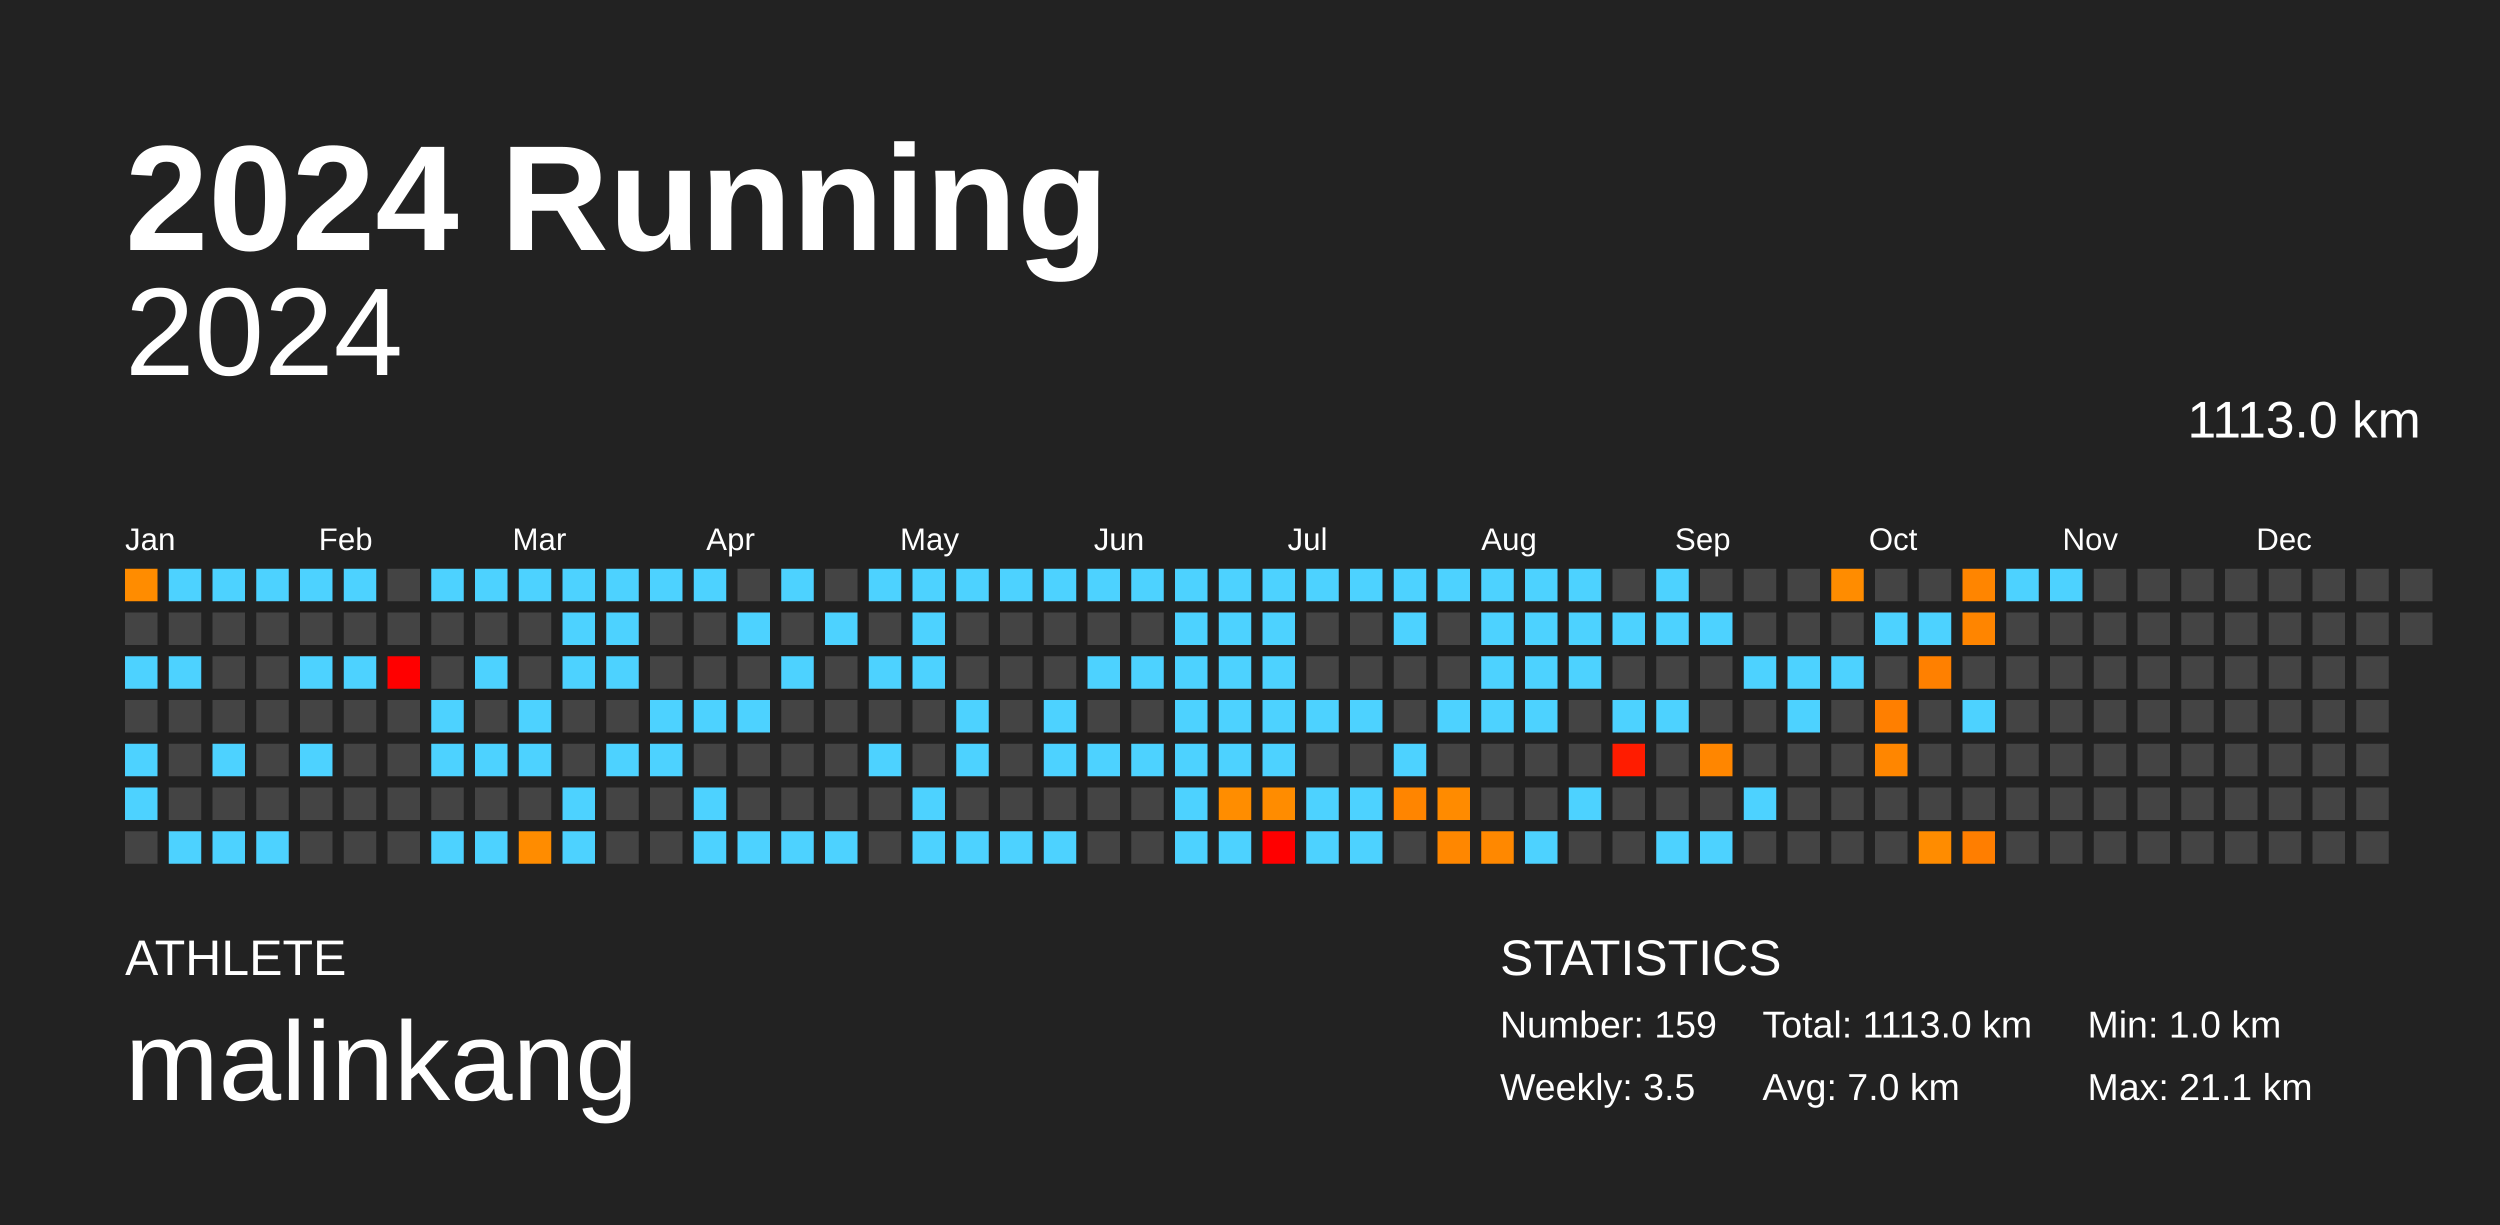
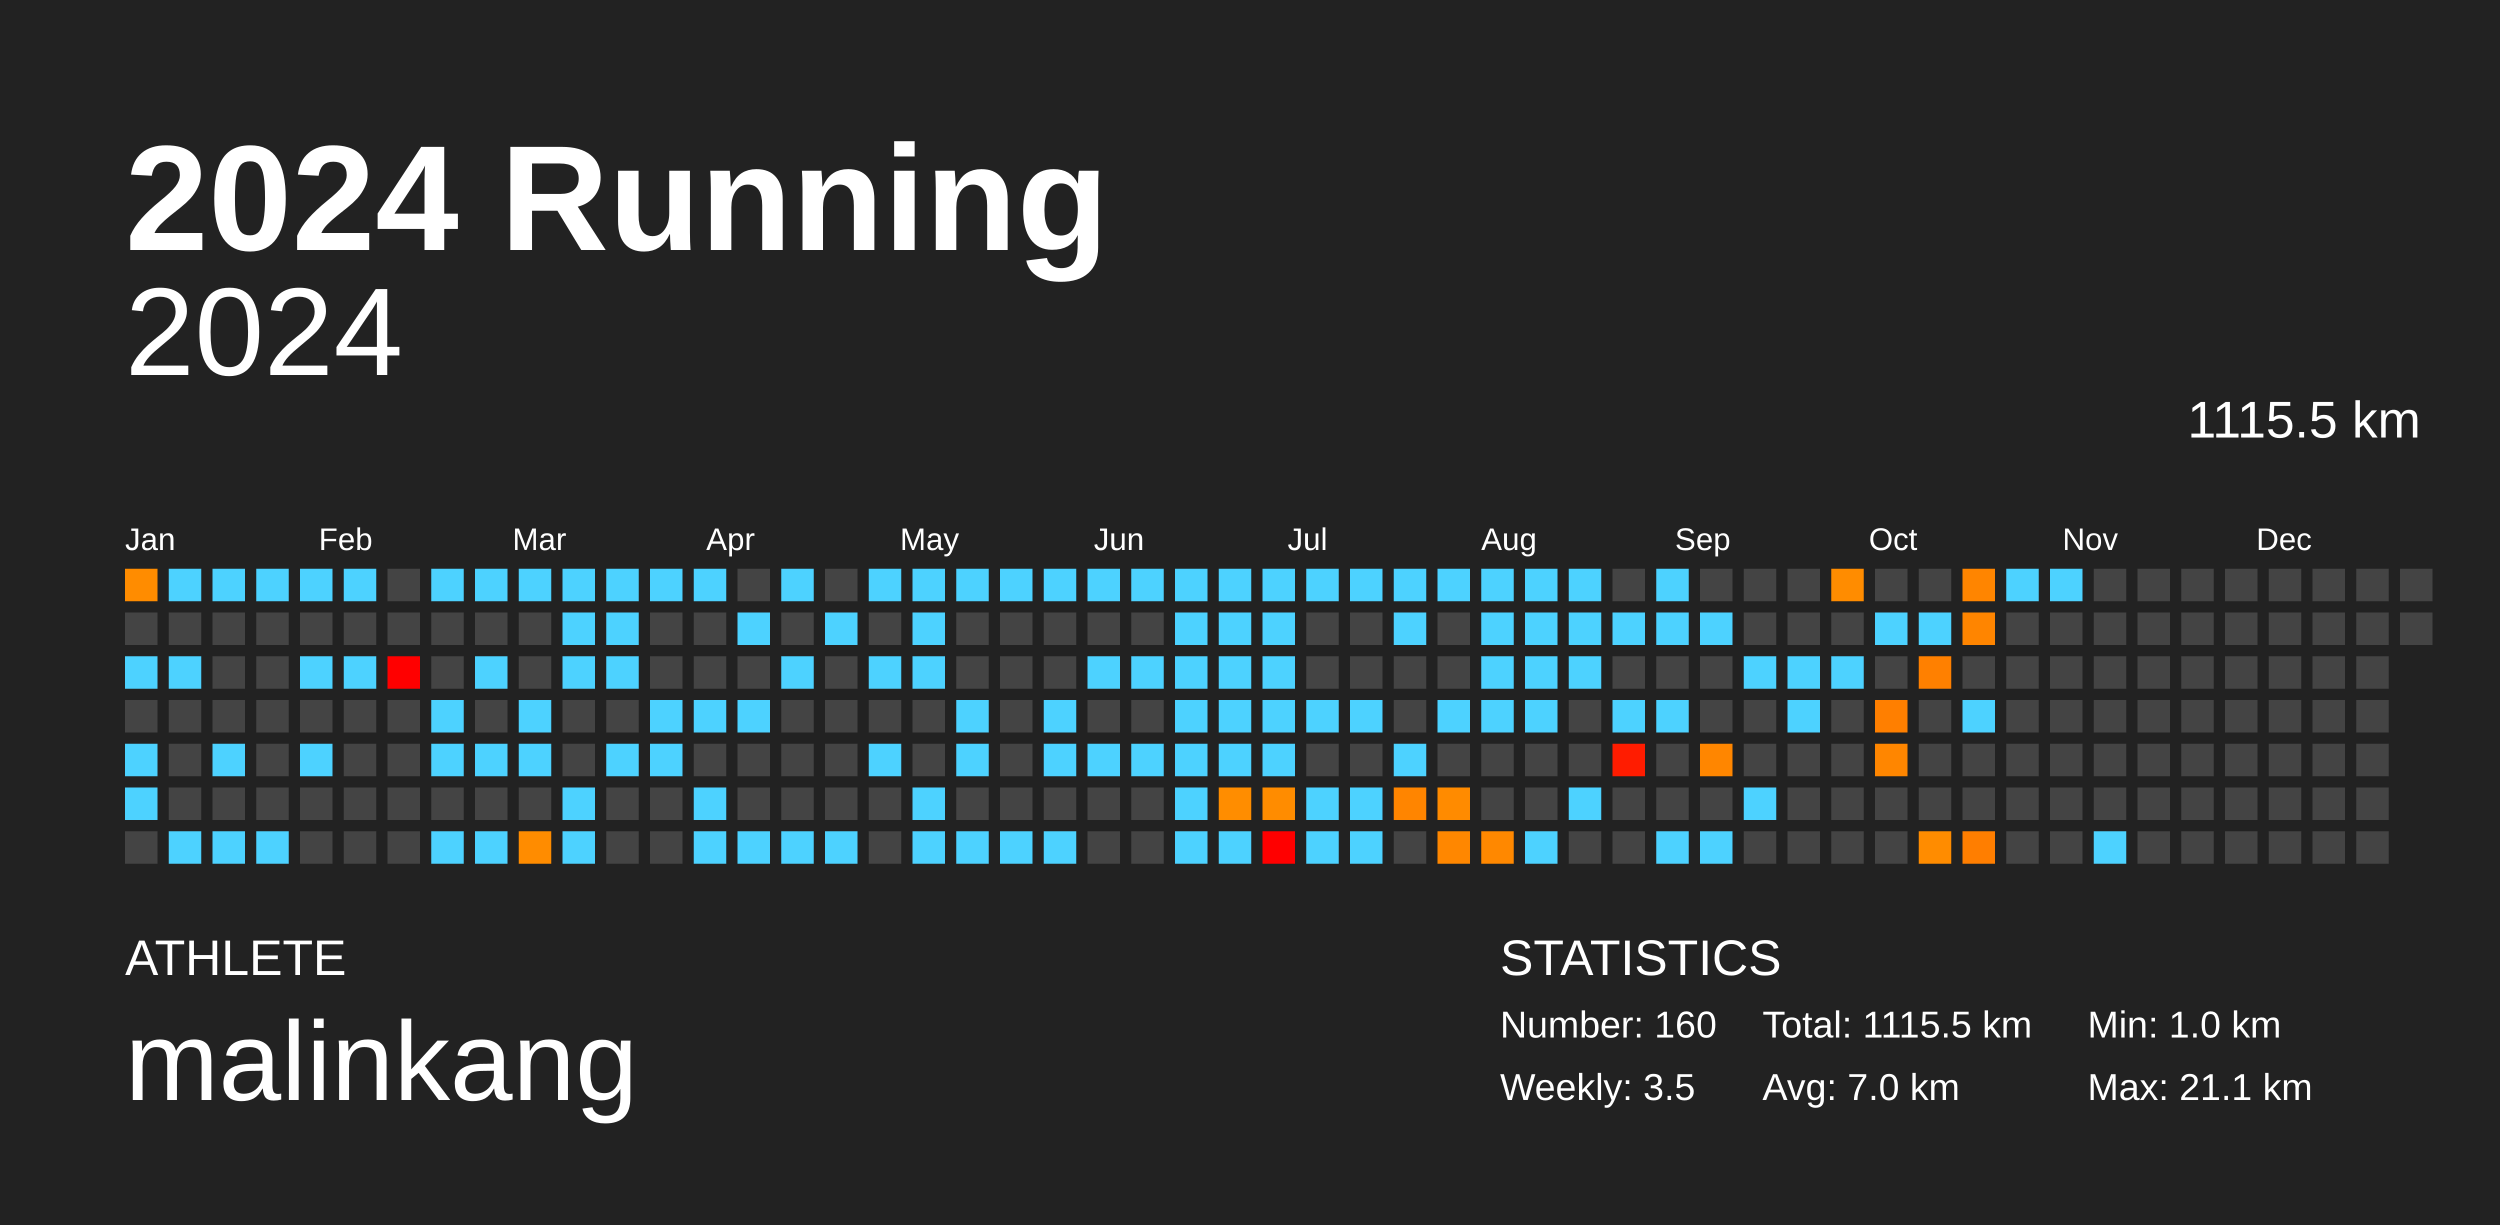
<svg xmlns="http://www.w3.org/2000/svg" baseProfile="full" height="98mm" version="1.1" viewBox="0,0,200,98" width="200mm">
  <defs />
  <rect fill="#222222" height="98" width="200" x="0" y="0" />
  <text fill="#FFFFFF" style="font-size:12px; font-family:Arial; font-weight:bold;" x="10" y="20">2024 Running</text>
  <text fill="#FFFFFF" style="font-size:4px; font-family:Arial" x="10" y="78">ATHLETE</text>
  <text fill="#FFFFFF" style="font-size:9px; font-family:Arial" x="10" y="88">malinkang</text>
  <text fill="#FFFFFF" style="font-size:4px; font-family:Arial" x="120" y="78">STATISTICS</text>
-   <text fill="#FFFFFF" style="font-size:3px; font-family:Arial" x="120" y="83">Number: 159</text>
+   <text fill="#FFFFFF" style="font-size:3px; font-family:Arial" x="120" y="83">Number: 160</text>
  <text fill="#FFFFFF" style="font-size:3px; font-family:Arial" x="120" y="88">Weekly: 3.5</text>
-   <text fill="#FFFFFF" style="font-size:3px; font-family:Arial" x="141" y="83">Total: 1113.0 km</text>
+   <text fill="#FFFFFF" style="font-size:3px; font-family:Arial" x="141" y="83">Total: 1115.5 km</text>
  <text fill="#FFFFFF" style="font-size:3px; font-family:Arial" x="141" y="88">Avg: 7.0 km</text>
  <text fill="#FFFFFF" style="font-size:3px; font-family:Arial" x="167" y="83">Min: 1.0 km</text>
  <text fill="#FFFFFF" style="font-size:3px; font-family:Arial" x="167" y="88">Max: 21.1 km</text>
  <text alignment-baseline="hanging" fill="#FFFFFF" style="font-size:10.0px; font-family:Arial;" x="10" y="30">2024</text>
-   <text alignment-baseline="hanging" fill="#FFFFFF" style="font-size:4.125px; font-family:Arial;" x="175" y="35">1113.0 km</text>
+   <text alignment-baseline="hanging" fill="#FFFFFF" style="font-size:4.125px; font-family:Arial;" x="175" y="35">1115.5 km</text>
  <text fill="#FFFFFF" style="font-size:2.5px; font-family:Arial" x="10.0" y="44">Jan</text>
  <text fill="#FFFFFF" style="font-size:2.5px; font-family:Arial" x="25.5" y="44">Feb</text>
  <text fill="#FFFFFF" style="font-size:2.5px; font-family:Arial" x="41.0" y="44">Mar</text>
  <text fill="#FFFFFF" style="font-size:2.5px; font-family:Arial" x="56.5" y="44">Apr</text>
  <text fill="#FFFFFF" style="font-size:2.5px; font-family:Arial" x="72.0" y="44">May</text>
  <text fill="#FFFFFF" style="font-size:2.5px; font-family:Arial" x="87.5" y="44">Jun</text>
  <text fill="#FFFFFF" style="font-size:2.5px; font-family:Arial" x="103.0" y="44">Jul</text>
  <text fill="#FFFFFF" style="font-size:2.5px; font-family:Arial" x="118.5" y="44">Aug</text>
  <text fill="#FFFFFF" style="font-size:2.5px; font-family:Arial" x="134.0" y="44">Sep</text>
  <text fill="#FFFFFF" style="font-size:2.5px; font-family:Arial" x="149.5" y="44">Oct</text>
  <text fill="#FFFFFF" style="font-size:2.5px; font-family:Arial" x="165.0" y="44">Nov</text>
  <text fill="#FFFFFF" style="font-size:2.5px; font-family:Arial" x="180.5" y="44">Dec</text>
  <rect fill="#ff8c00" height="2.6" width="2.6" x="10.0" y="45.5" />
  <rect fill="#444444" height="2.6" width="2.6" x="10.0" y="49.0" />
  <rect fill="#4dd2ff" height="2.6" width="2.6" x="10.0" y="52.5" />
  <rect fill="#444444" height="2.6" width="2.6" x="10.0" y="56.0" />
  <rect fill="#4dd2ff" height="2.6" width="2.6" x="10.0" y="59.5" />
  <rect fill="#4dd2ff" height="2.6" width="2.6" x="10.0" y="63.0" />
  <rect fill="#444444" height="2.6" width="2.6" x="10.0" y="66.5" />
  <rect fill="#4dd2ff" height="2.6" width="2.6" x="13.5" y="45.5" />
  <rect fill="#444444" height="2.6" width="2.6" x="13.5" y="49.0" />
  <rect fill="#4dd2ff" height="2.6" width="2.6" x="13.5" y="52.5" />
  <rect fill="#444444" height="2.6" width="2.6" x="13.5" y="56.0" />
  <rect fill="#444444" height="2.6" width="2.6" x="13.5" y="59.5" />
  <rect fill="#444444" height="2.6" width="2.6" x="13.5" y="63.0" />
  <rect fill="#4dd2ff" height="2.6" width="2.6" x="13.5" y="66.5" />
  <rect fill="#4dd2ff" height="2.6" width="2.6" x="17.0" y="45.5" />
  <rect fill="#444444" height="2.6" width="2.6" x="17.0" y="49.0" />
  <rect fill="#444444" height="2.6" width="2.6" x="17.0" y="52.5" />
  <rect fill="#444444" height="2.6" width="2.6" x="17.0" y="56.0" />
  <rect fill="#4dd2ff" height="2.6" width="2.6" x="17.0" y="59.5" />
  <rect fill="#444444" height="2.6" width="2.6" x="17.0" y="63.0" />
  <rect fill="#4dd2ff" height="2.6" width="2.6" x="17.0" y="66.5" />
  <rect fill="#4dd2ff" height="2.6" width="2.6" x="20.5" y="45.5" />
  <rect fill="#444444" height="2.6" width="2.6" x="20.5" y="49.0" />
  <rect fill="#444444" height="2.6" width="2.6" x="20.5" y="52.5" />
  <rect fill="#444444" height="2.6" width="2.6" x="20.5" y="56.0" />
  <rect fill="#444444" height="2.6" width="2.6" x="20.5" y="59.5" />
  <rect fill="#444444" height="2.6" width="2.6" x="20.5" y="63.0" />
  <rect fill="#4dd2ff" height="2.6" width="2.6" x="20.5" y="66.5" />
  <rect fill="#4dd2ff" height="2.6" width="2.6" x="24.0" y="45.5" />
  <rect fill="#444444" height="2.6" width="2.6" x="24.0" y="49.0" />
  <rect fill="#4dd2ff" height="2.6" width="2.6" x="24.0" y="52.5" />
  <rect fill="#444444" height="2.6" width="2.6" x="24.0" y="56.0" />
  <rect fill="#4dd2ff" height="2.6" width="2.6" x="24.0" y="59.5" />
  <rect fill="#444444" height="2.6" width="2.6" x="24.0" y="63.0" />
  <rect fill="#444444" height="2.6" width="2.6" x="24.0" y="66.5" />
  <rect fill="#4dd2ff" height="2.6" width="2.6" x="27.5" y="45.5" />
  <rect fill="#444444" height="2.6" width="2.6" x="27.5" y="49.0" />
  <rect fill="#4dd2ff" height="2.6" width="2.6" x="27.5" y="52.5" />
  <rect fill="#444444" height="2.6" width="2.6" x="27.5" y="56.0" />
  <rect fill="#444444" height="2.6" width="2.6" x="27.5" y="59.5" />
  <rect fill="#444444" height="2.6" width="2.6" x="27.5" y="63.0" />
  <rect fill="#444444" height="2.6" width="2.6" x="27.5" y="66.5" />
  <rect fill="#444444" height="2.6" width="2.6" x="31.0" y="45.5" />
  <rect fill="#444444" height="2.6" width="2.6" x="31.0" y="49.0" />
  <rect fill="red" height="2.6" width="2.6" x="31.0" y="52.5" />
  <rect fill="#444444" height="2.6" width="2.6" x="31.0" y="56.0" />
  <rect fill="#444444" height="2.6" width="2.6" x="31.0" y="59.5" />
  <rect fill="#444444" height="2.6" width="2.6" x="31.0" y="63.0" />
  <rect fill="#444444" height="2.6" width="2.6" x="31.0" y="66.5" />
  <rect fill="#4dd2ff" height="2.6" width="2.6" x="34.5" y="45.5" />
  <rect fill="#444444" height="2.6" width="2.6" x="34.5" y="49.0" />
  <rect fill="#444444" height="2.6" width="2.6" x="34.5" y="52.5" />
  <rect fill="#4dd2ff" height="2.6" width="2.6" x="34.5" y="56.0" />
  <rect fill="#4dd2ff" height="2.6" width="2.6" x="34.5" y="59.5" />
  <rect fill="#444444" height="2.6" width="2.6" x="34.5" y="63.0" />
  <rect fill="#4dd2ff" height="2.6" width="2.6" x="34.5" y="66.5" />
  <rect fill="#4dd2ff" height="2.6" width="2.6" x="38.0" y="45.5" />
  <rect fill="#444444" height="2.6" width="2.6" x="38.0" y="49.0" />
  <rect fill="#4dd2ff" height="2.6" width="2.6" x="38.0" y="52.5" />
  <rect fill="#444444" height="2.6" width="2.6" x="38.0" y="56.0" />
  <rect fill="#4dd2ff" height="2.6" width="2.6" x="38.0" y="59.5" />
  <rect fill="#444444" height="2.6" width="2.6" x="38.0" y="63.0" />
  <rect fill="#4dd2ff" height="2.6" width="2.6" x="38.0" y="66.5" />
  <rect fill="#4dd2ff" height="2.6" width="2.6" x="41.5" y="45.5" />
  <rect fill="#444444" height="2.6" width="2.6" x="41.5" y="49.0" />
  <rect fill="#444444" height="2.6" width="2.6" x="41.5" y="52.5" />
  <rect fill="#4dd2ff" height="2.6" width="2.6" x="41.5" y="56.0" />
  <rect fill="#4dd2ff" height="2.6" width="2.6" x="41.5" y="59.5" />
  <rect fill="#444444" height="2.6" width="2.6" x="41.5" y="63.0" />
  <rect fill="#ff8c00" height="2.6" width="2.6" x="41.5" y="66.5" />
  <rect fill="#4dd2ff" height="2.6" width="2.6" x="45.0" y="45.5" />
  <rect fill="#4dd2ff" height="2.6" width="2.6" x="45.0" y="49.0" />
  <rect fill="#4dd2ff" height="2.6" width="2.6" x="45.0" y="52.5" />
  <rect fill="#444444" height="2.6" width="2.6" x="45.0" y="56.0" />
  <rect fill="#444444" height="2.6" width="2.6" x="45.0" y="59.5" />
  <rect fill="#4dd2ff" height="2.6" width="2.6" x="45.0" y="63.0" />
  <rect fill="#4dd2ff" height="2.6" width="2.6" x="45.0" y="66.5" />
  <rect fill="#4dd2ff" height="2.6" width="2.6" x="48.5" y="45.5" />
  <rect fill="#4dd2ff" height="2.6" width="2.6" x="48.5" y="49.0" />
  <rect fill="#4dd2ff" height="2.6" width="2.6" x="48.5" y="52.5" />
  <rect fill="#444444" height="2.6" width="2.6" x="48.5" y="56.0" />
  <rect fill="#4dd2ff" height="2.6" width="2.6" x="48.5" y="59.5" />
  <rect fill="#444444" height="2.6" width="2.6" x="48.5" y="63.0" />
  <rect fill="#444444" height="2.6" width="2.6" x="48.5" y="66.5" />
  <rect fill="#4dd2ff" height="2.6" width="2.6" x="52.0" y="45.5" />
  <rect fill="#444444" height="2.6" width="2.6" x="52.0" y="49.0" />
  <rect fill="#444444" height="2.6" width="2.6" x="52.0" y="52.5" />
  <rect fill="#4dd2ff" height="2.6" width="2.6" x="52.0" y="56.0" />
  <rect fill="#4dd2ff" height="2.6" width="2.6" x="52.0" y="59.5" />
  <rect fill="#444444" height="2.6" width="2.6" x="52.0" y="63.0" />
  <rect fill="#444444" height="2.6" width="2.6" x="52.0" y="66.5" />
  <rect fill="#4dd2ff" height="2.6" width="2.6" x="55.5" y="45.5" />
  <rect fill="#444444" height="2.6" width="2.6" x="55.5" y="49.0" />
  <rect fill="#444444" height="2.6" width="2.6" x="55.5" y="52.5" />
  <rect fill="#4dd2ff" height="2.6" width="2.6" x="55.5" y="56.0" />
  <rect fill="#444444" height="2.6" width="2.6" x="55.5" y="59.5" />
  <rect fill="#4dd2ff" height="2.6" width="2.6" x="55.5" y="63.0" />
  <rect fill="#4dd2ff" height="2.6" width="2.6" x="55.5" y="66.5" />
  <rect fill="#444444" height="2.6" width="2.6" x="59.0" y="45.5" />
  <rect fill="#4dd2ff" height="2.6" width="2.6" x="59.0" y="49.0" />
  <rect fill="#444444" height="2.6" width="2.6" x="59.0" y="52.5" />
  <rect fill="#4dd2ff" height="2.6" width="2.6" x="59.0" y="56.0" />
  <rect fill="#444444" height="2.6" width="2.6" x="59.0" y="59.5" />
  <rect fill="#444444" height="2.6" width="2.6" x="59.0" y="63.0" />
  <rect fill="#4dd2ff" height="2.6" width="2.6" x="59.0" y="66.5" />
  <rect fill="#4dd2ff" height="2.6" width="2.6" x="62.5" y="45.5" />
  <rect fill="#444444" height="2.6" width="2.6" x="62.5" y="49.0" />
  <rect fill="#4dd2ff" height="2.6" width="2.6" x="62.5" y="52.5" />
  <rect fill="#444444" height="2.6" width="2.6" x="62.5" y="56.0" />
  <rect fill="#444444" height="2.6" width="2.6" x="62.5" y="59.5" />
  <rect fill="#444444" height="2.6" width="2.6" x="62.5" y="63.0" />
  <rect fill="#4dd2ff" height="2.6" width="2.6" x="62.5" y="66.5" />
  <rect fill="#444444" height="2.6" width="2.6" x="66.0" y="45.5" />
  <rect fill="#4dd2ff" height="2.6" width="2.6" x="66.0" y="49.0" />
  <rect fill="#444444" height="2.6" width="2.6" x="66.0" y="52.5" />
  <rect fill="#444444" height="2.6" width="2.6" x="66.0" y="56.0" />
  <rect fill="#444444" height="2.6" width="2.6" x="66.0" y="59.5" />
  <rect fill="#444444" height="2.6" width="2.6" x="66.0" y="63.0" />
  <rect fill="#4dd2ff" height="2.6" width="2.6" x="66.0" y="66.5" />
  <rect fill="#4dd2ff" height="2.6" width="2.6" x="69.5" y="45.5" />
  <rect fill="#444444" height="2.6" width="2.6" x="69.5" y="49.0" />
  <rect fill="#4dd2ff" height="2.6" width="2.6" x="69.5" y="52.5" />
  <rect fill="#444444" height="2.6" width="2.6" x="69.5" y="56.0" />
  <rect fill="#4dd2ff" height="2.6" width="2.6" x="69.5" y="59.5" />
  <rect fill="#444444" height="2.6" width="2.6" x="69.5" y="63.0" />
  <rect fill="#444444" height="2.6" width="2.6" x="69.5" y="66.5" />
  <rect fill="#4dd2ff" height="2.6" width="2.6" x="73.0" y="45.5" />
  <rect fill="#4dd2ff" height="2.6" width="2.6" x="73.0" y="49.0" />
  <rect fill="#4dd2ff" height="2.6" width="2.6" x="73.0" y="52.5" />
  <rect fill="#444444" height="2.6" width="2.6" x="73.0" y="56.0" />
  <rect fill="#444444" height="2.6" width="2.6" x="73.0" y="59.5" />
  <rect fill="#4dd2ff" height="2.6" width="2.6" x="73.0" y="63.0" />
  <rect fill="#4dd2ff" height="2.6" width="2.6" x="73.0" y="66.5" />
  <rect fill="#4dd2ff" height="2.6" width="2.6" x="76.5" y="45.5" />
  <rect fill="#444444" height="2.6" width="2.6" x="76.5" y="49.0" />
  <rect fill="#444444" height="2.6" width="2.6" x="76.5" y="52.5" />
  <rect fill="#4dd2ff" height="2.6" width="2.6" x="76.5" y="56.0" />
  <rect fill="#4dd2ff" height="2.6" width="2.6" x="76.5" y="59.5" />
  <rect fill="#444444" height="2.6" width="2.6" x="76.5" y="63.0" />
  <rect fill="#4dd2ff" height="2.6" width="2.6" x="76.5" y="66.5" />
  <rect fill="#4dd2ff" height="2.6" width="2.6" x="80.0" y="45.5" />
  <rect fill="#444444" height="2.6" width="2.6" x="80.0" y="49.0" />
  <rect fill="#444444" height="2.6" width="2.6" x="80.0" y="52.5" />
  <rect fill="#444444" height="2.6" width="2.6" x="80.0" y="56.0" />
  <rect fill="#444444" height="2.6" width="2.6" x="80.0" y="59.5" />
  <rect fill="#444444" height="2.6" width="2.6" x="80.0" y="63.0" />
  <rect fill="#4dd2ff" height="2.6" width="2.6" x="80.0" y="66.5" />
  <rect fill="#4dd2ff" height="2.6" width="2.6" x="83.5" y="45.5" />
  <rect fill="#444444" height="2.6" width="2.6" x="83.5" y="49.0" />
  <rect fill="#444444" height="2.6" width="2.6" x="83.5" y="52.5" />
  <rect fill="#4dd2ff" height="2.6" width="2.6" x="83.5" y="56.0" />
  <rect fill="#4dd2ff" height="2.6" width="2.6" x="83.5" y="59.5" />
  <rect fill="#444444" height="2.6" width="2.6" x="83.5" y="63.0" />
  <rect fill="#4dd2ff" height="2.6" width="2.6" x="83.5" y="66.5" />
  <rect fill="#4dd2ff" height="2.6" width="2.6" x="87.0" y="45.5" />
  <rect fill="#444444" height="2.6" width="2.6" x="87.0" y="49.0" />
  <rect fill="#4dd2ff" height="2.6" width="2.6" x="87.0" y="52.5" />
  <rect fill="#444444" height="2.6" width="2.6" x="87.0" y="56.0" />
  <rect fill="#4dd2ff" height="2.6" width="2.6" x="87.0" y="59.5" />
  <rect fill="#444444" height="2.6" width="2.6" x="87.0" y="63.0" />
  <rect fill="#444444" height="2.6" width="2.6" x="87.0" y="66.5" />
  <rect fill="#4dd2ff" height="2.6" width="2.6" x="90.5" y="45.5" />
  <rect fill="#444444" height="2.6" width="2.6" x="90.5" y="49.0" />
  <rect fill="#4dd2ff" height="2.6" width="2.6" x="90.5" y="52.5" />
  <rect fill="#444444" height="2.6" width="2.6" x="90.5" y="56.0" />
  <rect fill="#4dd2ff" height="2.6" width="2.6" x="90.5" y="59.5" />
  <rect fill="#444444" height="2.6" width="2.6" x="90.5" y="63.0" />
  <rect fill="#444444" height="2.6" width="2.6" x="90.5" y="66.5" />
  <rect fill="#4dd2ff" height="2.6" width="2.6" x="94.0" y="45.5" />
  <rect fill="#4dd2ff" height="2.6" width="2.6" x="94.0" y="49.0" />
  <rect fill="#4dd2ff" height="2.6" width="2.6" x="94.0" y="52.5" />
  <rect fill="#4dd2ff" height="2.6" width="2.6" x="94.0" y="56.0" />
  <rect fill="#4dd2ff" height="2.6" width="2.6" x="94.0" y="59.5" />
  <rect fill="#4dd2ff" height="2.6" width="2.6" x="94.0" y="63.0" />
  <rect fill="#4dd2ff" height="2.6" width="2.6" x="94.0" y="66.5" />
  <rect fill="#4dd2ff" height="2.6" width="2.6" x="97.5" y="45.5" />
  <rect fill="#4dd2ff" height="2.6" width="2.6" x="97.5" y="49.0" />
  <rect fill="#4dd2ff" height="2.6" width="2.6" x="97.5" y="52.5" />
  <rect fill="#4dd2ff" height="2.6" width="2.6" x="97.5" y="56.0" />
  <rect fill="#4dd2ff" height="2.6" width="2.6" x="97.5" y="59.5" />
  <rect fill="#ff8d00" height="2.6" width="2.6" x="97.5" y="63.0" />
  <rect fill="#4dd2ff" height="2.6" width="2.6" x="97.5" y="66.5" />
  <rect fill="#4dd2ff" height="2.6" width="2.6" x="101.0" y="45.5" />
  <rect fill="#4dd2ff" height="2.6" width="2.6" x="101.0" y="49.0" />
  <rect fill="#4dd2ff" height="2.6" width="2.6" x="101.0" y="52.5" />
  <rect fill="#4dd2ff" height="2.6" width="2.6" x="101.0" y="56.0" />
  <rect fill="#4dd2ff" height="2.6" width="2.6" x="101.0" y="59.5" />
  <rect fill="#ff8c00" height="2.6" width="2.6" x="101.0" y="63.0" />
  <rect fill="red" height="2.6" width="2.6" x="101.0" y="66.5" />
  <rect fill="#4dd2ff" height="2.6" width="2.6" x="104.5" y="45.5" />
  <rect fill="#444444" height="2.6" width="2.6" x="104.5" y="49.0" />
  <rect fill="#444444" height="2.6" width="2.6" x="104.5" y="52.5" />
  <rect fill="#4dd2ff" height="2.6" width="2.6" x="104.5" y="56.0" />
  <rect fill="#444444" height="2.6" width="2.6" x="104.5" y="59.5" />
  <rect fill="#4dd2ff" height="2.6" width="2.6" x="104.5" y="63.0" />
  <rect fill="#4dd2ff" height="2.6" width="2.6" x="104.5" y="66.5" />
  <rect fill="#4dd2ff" height="2.6" width="2.6" x="108.0" y="45.5" />
  <rect fill="#444444" height="2.6" width="2.6" x="108.0" y="49.0" />
  <rect fill="#444444" height="2.6" width="2.6" x="108.0" y="52.5" />
  <rect fill="#4dd2ff" height="2.6" width="2.6" x="108.0" y="56.0" />
  <rect fill="#444444" height="2.6" width="2.6" x="108.0" y="59.5" />
  <rect fill="#4dd2ff" height="2.6" width="2.6" x="108.0" y="63.0" />
  <rect fill="#4dd2ff" height="2.6" width="2.6" x="108.0" y="66.5" />
  <rect fill="#4dd2ff" height="2.6" width="2.6" x="111.5" y="45.5" />
  <rect fill="#4dd2ff" height="2.6" width="2.6" x="111.5" y="49.0" />
  <rect fill="#444444" height="2.6" width="2.6" x="111.5" y="52.5" />
  <rect fill="#444444" height="2.6" width="2.6" x="111.5" y="56.0" />
  <rect fill="#4dd2ff" height="2.6" width="2.6" x="111.5" y="59.5" />
  <rect fill="#ff8500" height="2.6" width="2.6" x="111.5" y="63.0" />
  <rect fill="#444444" height="2.6" width="2.6" x="111.5" y="66.5" />
  <rect fill="#4dd2ff" height="2.6" width="2.6" x="115.0" y="45.5" />
  <rect fill="#444444" height="2.6" width="2.6" x="115.0" y="49.0" />
  <rect fill="#444444" height="2.6" width="2.6" x="115.0" y="52.5" />
  <rect fill="#4dd2ff" height="2.6" width="2.6" x="115.0" y="56.0" />
  <rect fill="#444444" height="2.6" width="2.6" x="115.0" y="59.5" />
  <rect fill="#ff8b00" height="2.6" width="2.6" x="115.0" y="63.0" />
  <rect fill="#ff8700" height="2.6" width="2.6" x="115.0" y="66.5" />
  <rect fill="#4dd2ff" height="2.6" width="2.6" x="118.5" y="45.5" />
  <rect fill="#4dd2ff" height="2.6" width="2.6" x="118.5" y="49.0" />
  <rect fill="#4dd2ff" height="2.6" width="2.6" x="118.5" y="52.5" />
  <rect fill="#4dd2ff" height="2.6" width="2.6" x="118.5" y="56.0" />
  <rect fill="#444444" height="2.6" width="2.6" x="118.5" y="59.5" />
  <rect fill="#444444" height="2.6" width="2.6" x="118.5" y="63.0" />
  <rect fill="#ff8800" height="2.6" width="2.6" x="118.5" y="66.5" />
  <rect fill="#4dd2ff" height="2.6" width="2.6" x="122.0" y="45.5" />
  <rect fill="#4dd2ff" height="2.6" width="2.6" x="122.0" y="49.0" />
  <rect fill="#4dd2ff" height="2.6" width="2.6" x="122.0" y="52.5" />
  <rect fill="#4dd2ff" height="2.6" width="2.6" x="122.0" y="56.0" />
  <rect fill="#444444" height="2.6" width="2.6" x="122.0" y="59.5" />
  <rect fill="#444444" height="2.6" width="2.6" x="122.0" y="63.0" />
  <rect fill="#4dd2ff" height="2.6" width="2.6" x="122.0" y="66.5" />
  <rect fill="#4dd2ff" height="2.6" width="2.6" x="125.5" y="45.5" />
  <rect fill="#4dd2ff" height="2.6" width="2.6" x="125.5" y="49.0" />
  <rect fill="#4dd2ff" height="2.6" width="2.6" x="125.5" y="52.5" />
  <rect fill="#444444" height="2.6" width="2.6" x="125.5" y="56.0" />
  <rect fill="#444444" height="2.6" width="2.6" x="125.5" y="59.5" />
  <rect fill="#4dd2ff" height="2.6" width="2.6" x="125.5" y="63.0" />
  <rect fill="#444444" height="2.6" width="2.6" x="125.5" y="66.5" />
  <rect fill="#444444" height="2.6" width="2.6" x="129.0" y="45.5" />
  <rect fill="#4dd2ff" height="2.6" width="2.6" x="129.0" y="49.0" />
  <rect fill="#444444" height="2.6" width="2.6" x="129.0" y="52.5" />
  <rect fill="#4dd2ff" height="2.6" width="2.6" x="129.0" y="56.0" />
  <rect fill="#ff1c00" height="2.6" width="2.6" x="129.0" y="59.5" />
  <rect fill="#444444" height="2.6" width="2.6" x="129.0" y="63.0" />
  <rect fill="#444444" height="2.6" width="2.6" x="129.0" y="66.5" />
  <rect fill="#4dd2ff" height="2.6" width="2.6" x="132.5" y="45.5" />
  <rect fill="#4dd2ff" height="2.6" width="2.6" x="132.5" y="49.0" />
  <rect fill="#444444" height="2.6" width="2.6" x="132.5" y="52.5" />
  <rect fill="#4dd2ff" height="2.6" width="2.6" x="132.5" y="56.0" />
  <rect fill="#444444" height="2.6" width="2.6" x="132.5" y="59.5" />
  <rect fill="#444444" height="2.6" width="2.6" x="132.5" y="63.0" />
  <rect fill="#4dd2ff" height="2.6" width="2.6" x="132.5" y="66.5" />
  <rect fill="#444444" height="2.6" width="2.6" x="136.0" y="45.5" />
  <rect fill="#4dd2ff" height="2.6" width="2.6" x="136.0" y="49.0" />
  <rect fill="#444444" height="2.6" width="2.6" x="136.0" y="52.5" />
  <rect fill="#444444" height="2.6" width="2.6" x="136.0" y="56.0" />
  <rect fill="#ff8600" height="2.6" width="2.6" x="136.0" y="59.5" />
  <rect fill="#444444" height="2.6" width="2.6" x="136.0" y="63.0" />
  <rect fill="#4dd2ff" height="2.6" width="2.6" x="136.0" y="66.5" />
  <rect fill="#444444" height="2.6" width="2.6" x="139.5" y="45.5" />
  <rect fill="#444444" height="2.6" width="2.6" x="139.5" y="49.0" />
  <rect fill="#4dd2ff" height="2.6" width="2.6" x="139.5" y="52.5" />
  <rect fill="#444444" height="2.6" width="2.6" x="139.5" y="56.0" />
  <rect fill="#444444" height="2.6" width="2.6" x="139.5" y="59.5" />
  <rect fill="#4dd2ff" height="2.6" width="2.6" x="139.5" y="63.0" />
  <rect fill="#444444" height="2.6" width="2.6" x="139.5" y="66.5" />
  <rect fill="#444444" height="2.6" width="2.6" x="143.0" y="45.5" />
  <rect fill="#444444" height="2.6" width="2.6" x="143.0" y="49.0" />
  <rect fill="#4dd2ff" height="2.6" width="2.6" x="143.0" y="52.5" />
  <rect fill="#4dd2ff" height="2.6" width="2.6" x="143.0" y="56.0" />
  <rect fill="#444444" height="2.6" width="2.6" x="143.0" y="59.5" />
  <rect fill="#444444" height="2.6" width="2.6" x="143.0" y="63.0" />
  <rect fill="#444444" height="2.6" width="2.6" x="143.0" y="66.5" />
  <rect fill="#ff8c00" height="2.6" width="2.6" x="146.5" y="45.5" />
  <rect fill="#444444" height="2.6" width="2.6" x="146.5" y="49.0" />
  <rect fill="#4dd2ff" height="2.6" width="2.6" x="146.5" y="52.5" />
  <rect fill="#444444" height="2.6" width="2.6" x="146.5" y="56.0" />
  <rect fill="#444444" height="2.6" width="2.6" x="146.5" y="59.5" />
  <rect fill="#444444" height="2.6" width="2.6" x="146.5" y="63.0" />
  <rect fill="#444444" height="2.6" width="2.6" x="146.5" y="66.5" />
  <rect fill="#444444" height="2.6" width="2.6" x="150.0" y="45.5" />
  <rect fill="#4dd2ff" height="2.6" width="2.6" x="150.0" y="49.0" />
  <rect fill="#444444" height="2.6" width="2.6" x="150.0" y="52.5" />
  <rect fill="#ff7f00" height="2.6" width="2.6" x="150.0" y="56.0" />
  <rect fill="#ff8600" height="2.6" width="2.6" x="150.0" y="59.5" />
  <rect fill="#444444" height="2.6" width="2.6" x="150.0" y="63.0" />
  <rect fill="#444444" height="2.6" width="2.6" x="150.0" y="66.5" />
  <rect fill="#444444" height="2.6" width="2.6" x="153.5" y="45.5" />
  <rect fill="#4dd2ff" height="2.6" width="2.6" x="153.5" y="49.0" />
  <rect fill="#ff8000" height="2.6" width="2.6" x="153.5" y="52.5" />
  <rect fill="#444444" height="2.6" width="2.6" x="153.5" y="56.0" />
  <rect fill="#444444" height="2.6" width="2.6" x="153.5" y="59.5" />
  <rect fill="#444444" height="2.6" width="2.6" x="153.5" y="63.0" />
  <rect fill="#ff8c00" height="2.6" width="2.6" x="153.5" y="66.5" />
  <rect fill="#ff8500" height="2.6" width="2.6" x="157.0" y="45.5" />
  <rect fill="#ff8500" height="2.6" width="2.6" x="157.0" y="49.0" />
  <rect fill="#444444" height="2.6" width="2.6" x="157.0" y="52.5" />
  <rect fill="#4dd2ff" height="2.6" width="2.6" x="157.0" y="56.0" />
  <rect fill="#444444" height="2.6" width="2.6" x="157.0" y="59.5" />
  <rect fill="#444444" height="2.6" width="2.6" x="157.0" y="63.0" />
  <rect fill="#ff7e00" height="2.6" width="2.6" x="157.0" y="66.5" />
  <rect fill="#4dd2ff" height="2.6" width="2.6" x="160.5" y="45.5" />
  <rect fill="#444444" height="2.6" width="2.6" x="160.5" y="49.0" />
  <rect fill="#444444" height="2.6" width="2.6" x="160.5" y="52.5" />
  <rect fill="#444444" height="2.6" width="2.6" x="160.5" y="56.0" />
  <rect fill="#444444" height="2.6" width="2.6" x="160.5" y="59.5" />
  <rect fill="#444444" height="2.6" width="2.6" x="160.5" y="63.0" />
  <rect fill="#444444" height="2.6" width="2.6" x="160.5" y="66.5" />
  <rect fill="#4dd2ff" height="2.6" width="2.6" x="164.0" y="45.5" />
  <rect fill="#444444" height="2.6" width="2.6" x="164.0" y="49.0" />
  <rect fill="#444444" height="2.6" width="2.6" x="164.0" y="52.5" />
  <rect fill="#444444" height="2.6" width="2.6" x="164.0" y="56.0" />
  <rect fill="#444444" height="2.6" width="2.6" x="164.0" y="59.5" />
  <rect fill="#444444" height="2.6" width="2.6" x="164.0" y="63.0" />
  <rect fill="#444444" height="2.6" width="2.6" x="164.0" y="66.5" />
  <rect fill="#444444" height="2.6" width="2.6" x="167.5" y="45.5" />
  <rect fill="#444444" height="2.6" width="2.6" x="167.5" y="49.0" />
  <rect fill="#444444" height="2.6" width="2.6" x="167.5" y="52.5" />
  <rect fill="#444444" height="2.6" width="2.6" x="167.5" y="56.0" />
  <rect fill="#444444" height="2.6" width="2.6" x="167.5" y="59.5" />
  <rect fill="#444444" height="2.6" width="2.6" x="167.5" y="63.0" />
-   <rect fill="#444444" height="2.6" width="2.6" x="167.5" y="66.5" />
+   <rect fill="#4dd2ff" height="2.6" width="2.6" x="167.5" y="66.5" />
  <rect fill="#444444" height="2.6" width="2.6" x="171.0" y="45.5" />
  <rect fill="#444444" height="2.6" width="2.6" x="171.0" y="49.0" />
  <rect fill="#444444" height="2.6" width="2.6" x="171.0" y="52.5" />
  <rect fill="#444444" height="2.6" width="2.6" x="171.0" y="56.0" />
  <rect fill="#444444" height="2.6" width="2.6" x="171.0" y="59.5" />
  <rect fill="#444444" height="2.6" width="2.6" x="171.0" y="63.0" />
  <rect fill="#444444" height="2.6" width="2.6" x="171.0" y="66.5" />
  <rect fill="#444444" height="2.6" width="2.6" x="174.5" y="45.5" />
  <rect fill="#444444" height="2.6" width="2.6" x="174.5" y="49.0" />
  <rect fill="#444444" height="2.6" width="2.6" x="174.5" y="52.5" />
  <rect fill="#444444" height="2.6" width="2.6" x="174.5" y="56.0" />
  <rect fill="#444444" height="2.6" width="2.6" x="174.5" y="59.5" />
  <rect fill="#444444" height="2.6" width="2.6" x="174.5" y="63.0" />
  <rect fill="#444444" height="2.6" width="2.6" x="174.5" y="66.5" />
  <rect fill="#444444" height="2.6" width="2.6" x="178.0" y="45.5" />
  <rect fill="#444444" height="2.6" width="2.6" x="178.0" y="49.0" />
  <rect fill="#444444" height="2.6" width="2.6" x="178.0" y="52.5" />
  <rect fill="#444444" height="2.6" width="2.6" x="178.0" y="56.0" />
  <rect fill="#444444" height="2.6" width="2.6" x="178.0" y="59.5" />
  <rect fill="#444444" height="2.6" width="2.6" x="178.0" y="63.0" />
  <rect fill="#444444" height="2.6" width="2.6" x="178.0" y="66.5" />
  <rect fill="#444444" height="2.6" width="2.6" x="181.5" y="45.5" />
  <rect fill="#444444" height="2.6" width="2.6" x="181.5" y="49.0" />
  <rect fill="#444444" height="2.6" width="2.6" x="181.5" y="52.5" />
  <rect fill="#444444" height="2.6" width="2.6" x="181.5" y="56.0" />
  <rect fill="#444444" height="2.6" width="2.6" x="181.5" y="59.5" />
  <rect fill="#444444" height="2.6" width="2.6" x="181.5" y="63.0" />
  <rect fill="#444444" height="2.6" width="2.6" x="181.5" y="66.5" />
  <rect fill="#444444" height="2.6" width="2.6" x="185.0" y="45.5" />
  <rect fill="#444444" height="2.6" width="2.6" x="185.0" y="49.0" />
  <rect fill="#444444" height="2.6" width="2.6" x="185.0" y="52.5" />
  <rect fill="#444444" height="2.6" width="2.6" x="185.0" y="56.0" />
  <rect fill="#444444" height="2.6" width="2.6" x="185.0" y="59.5" />
  <rect fill="#444444" height="2.6" width="2.6" x="185.0" y="63.0" />
  <rect fill="#444444" height="2.6" width="2.6" x="185.0" y="66.5" />
  <rect fill="#444444" height="2.6" width="2.6" x="188.5" y="45.5" />
  <rect fill="#444444" height="2.6" width="2.6" x="188.5" y="49.0" />
  <rect fill="#444444" height="2.6" width="2.6" x="188.5" y="52.5" />
  <rect fill="#444444" height="2.6" width="2.6" x="188.5" y="56.0" />
  <rect fill="#444444" height="2.6" width="2.6" x="188.5" y="59.5" />
  <rect fill="#444444" height="2.6" width="2.6" x="188.5" y="63.0" />
  <rect fill="#444444" height="2.6" width="2.6" x="188.5" y="66.5" />
  <rect fill="#444444" height="2.6" width="2.6" x="192.0" y="45.5" />
  <rect fill="#444444" height="2.6" width="2.6" x="192.0" y="49.0" />
</svg>
